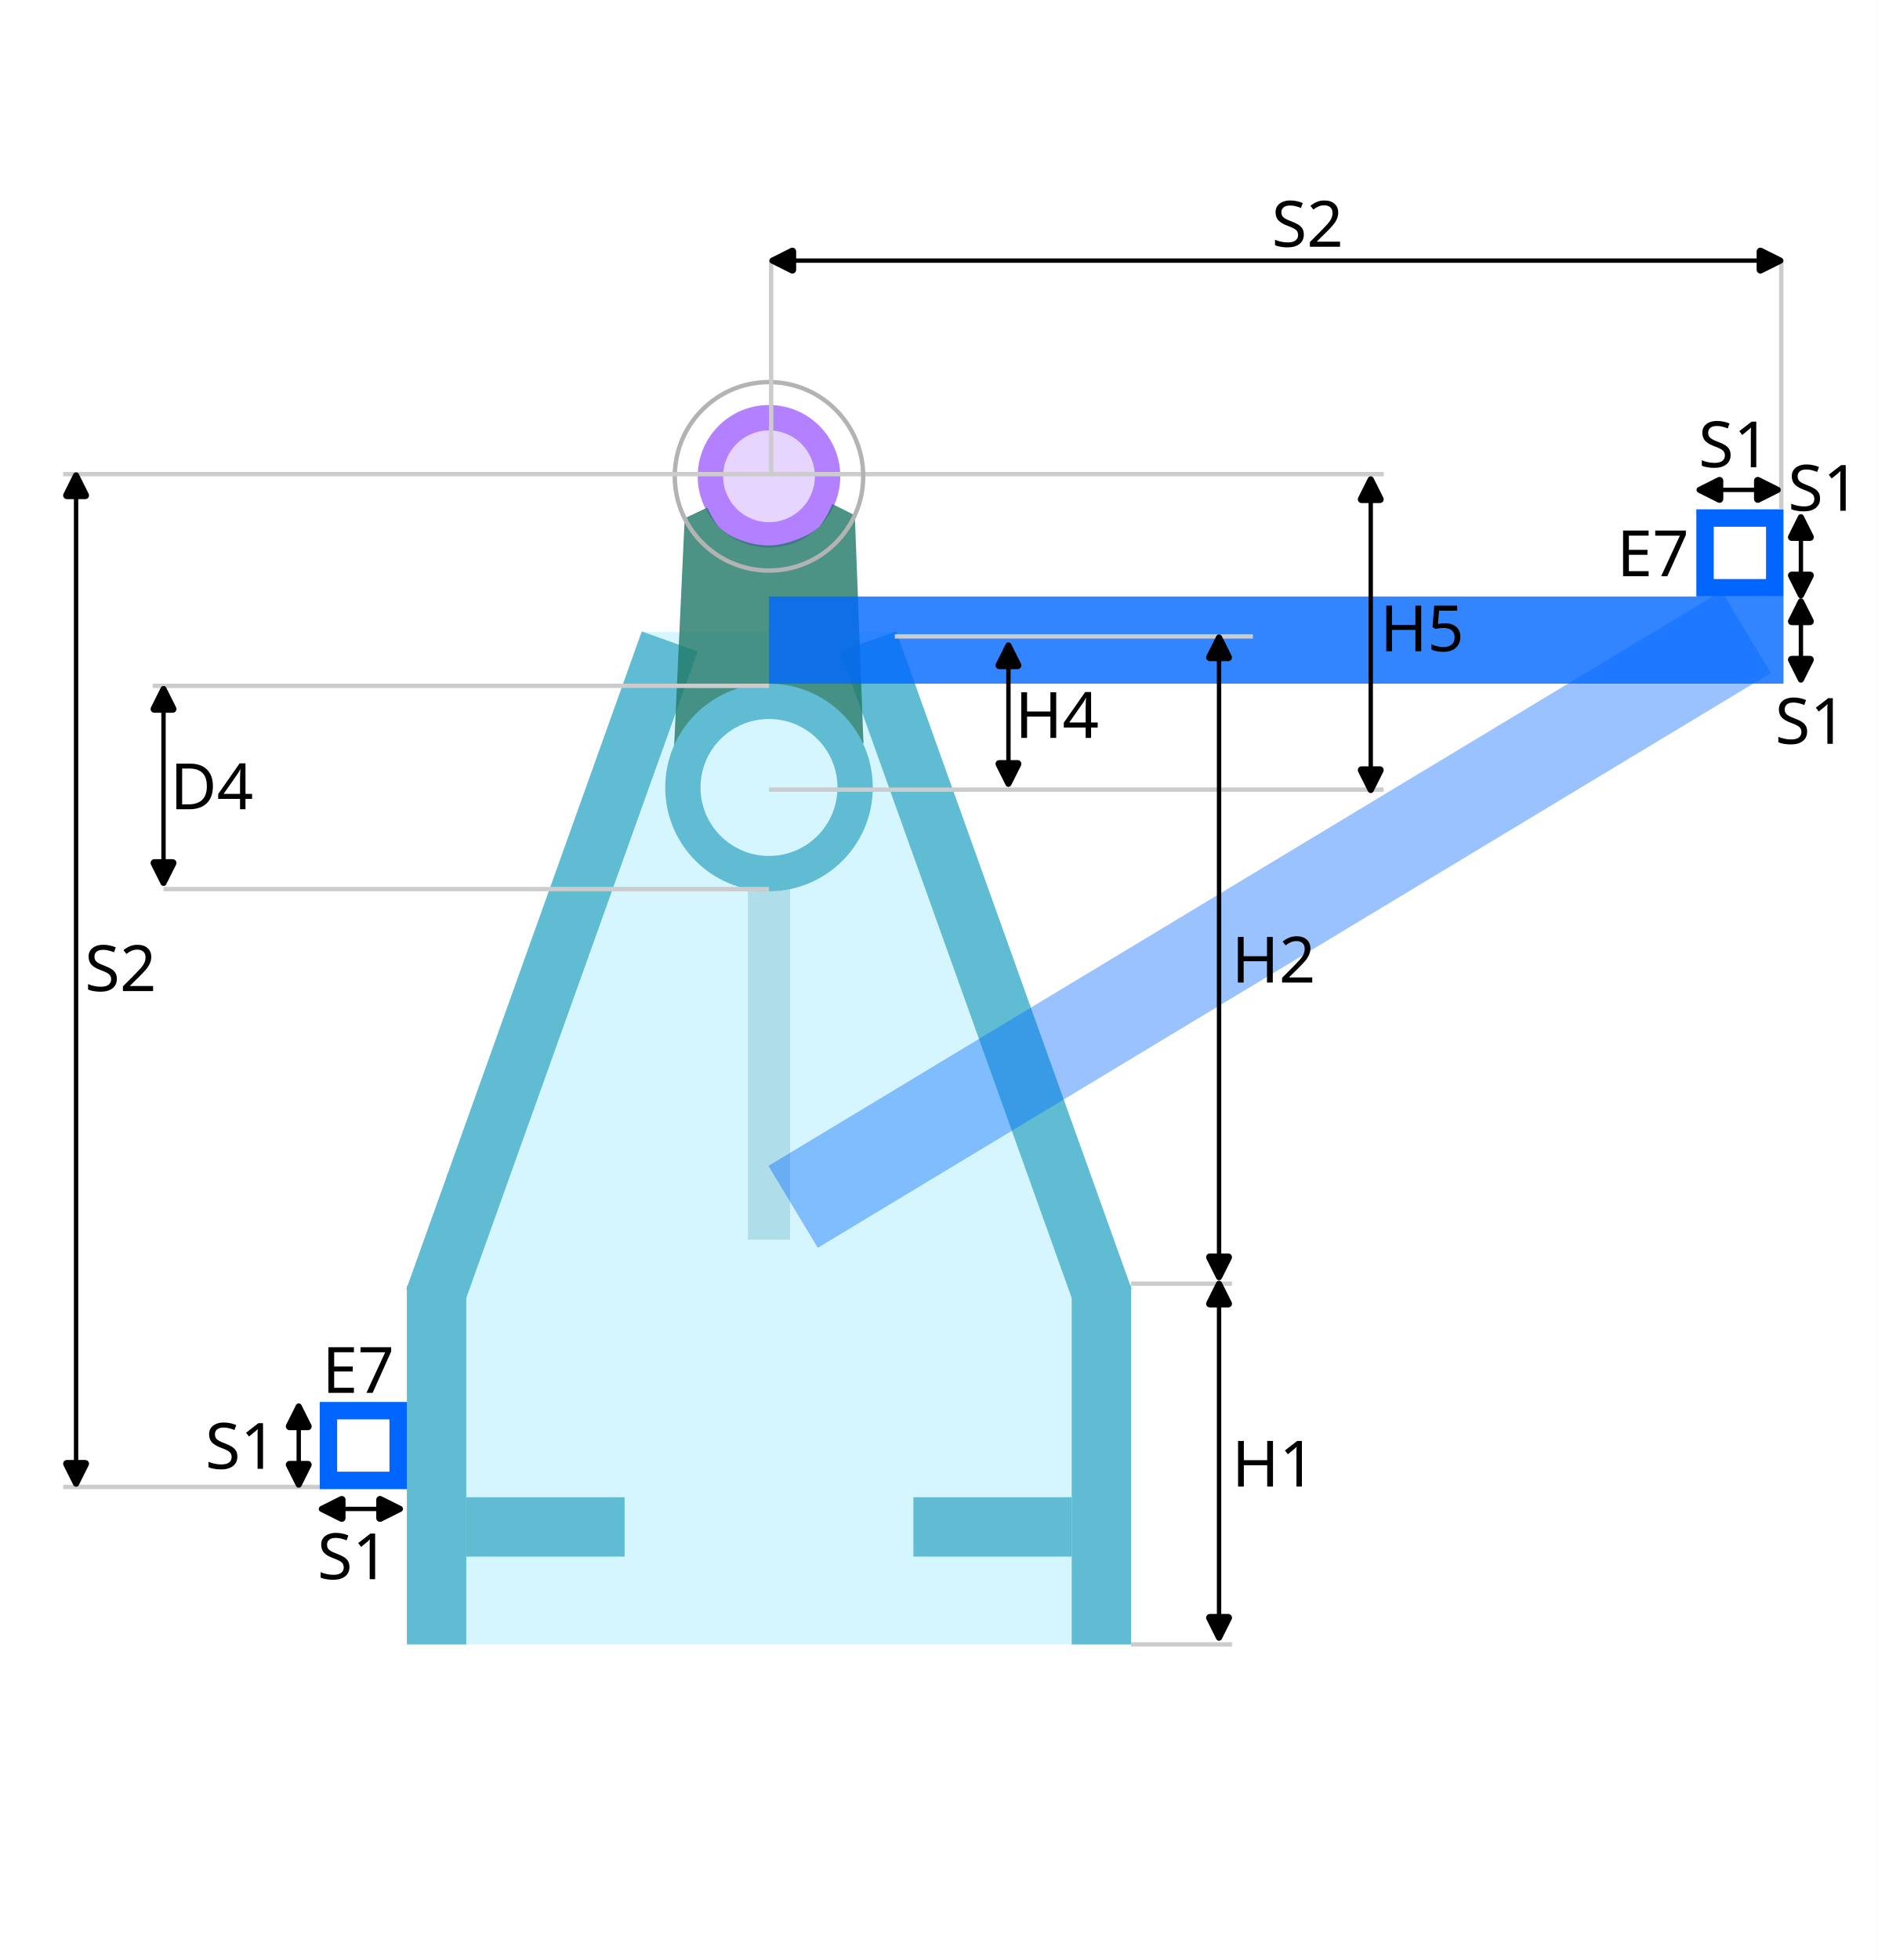
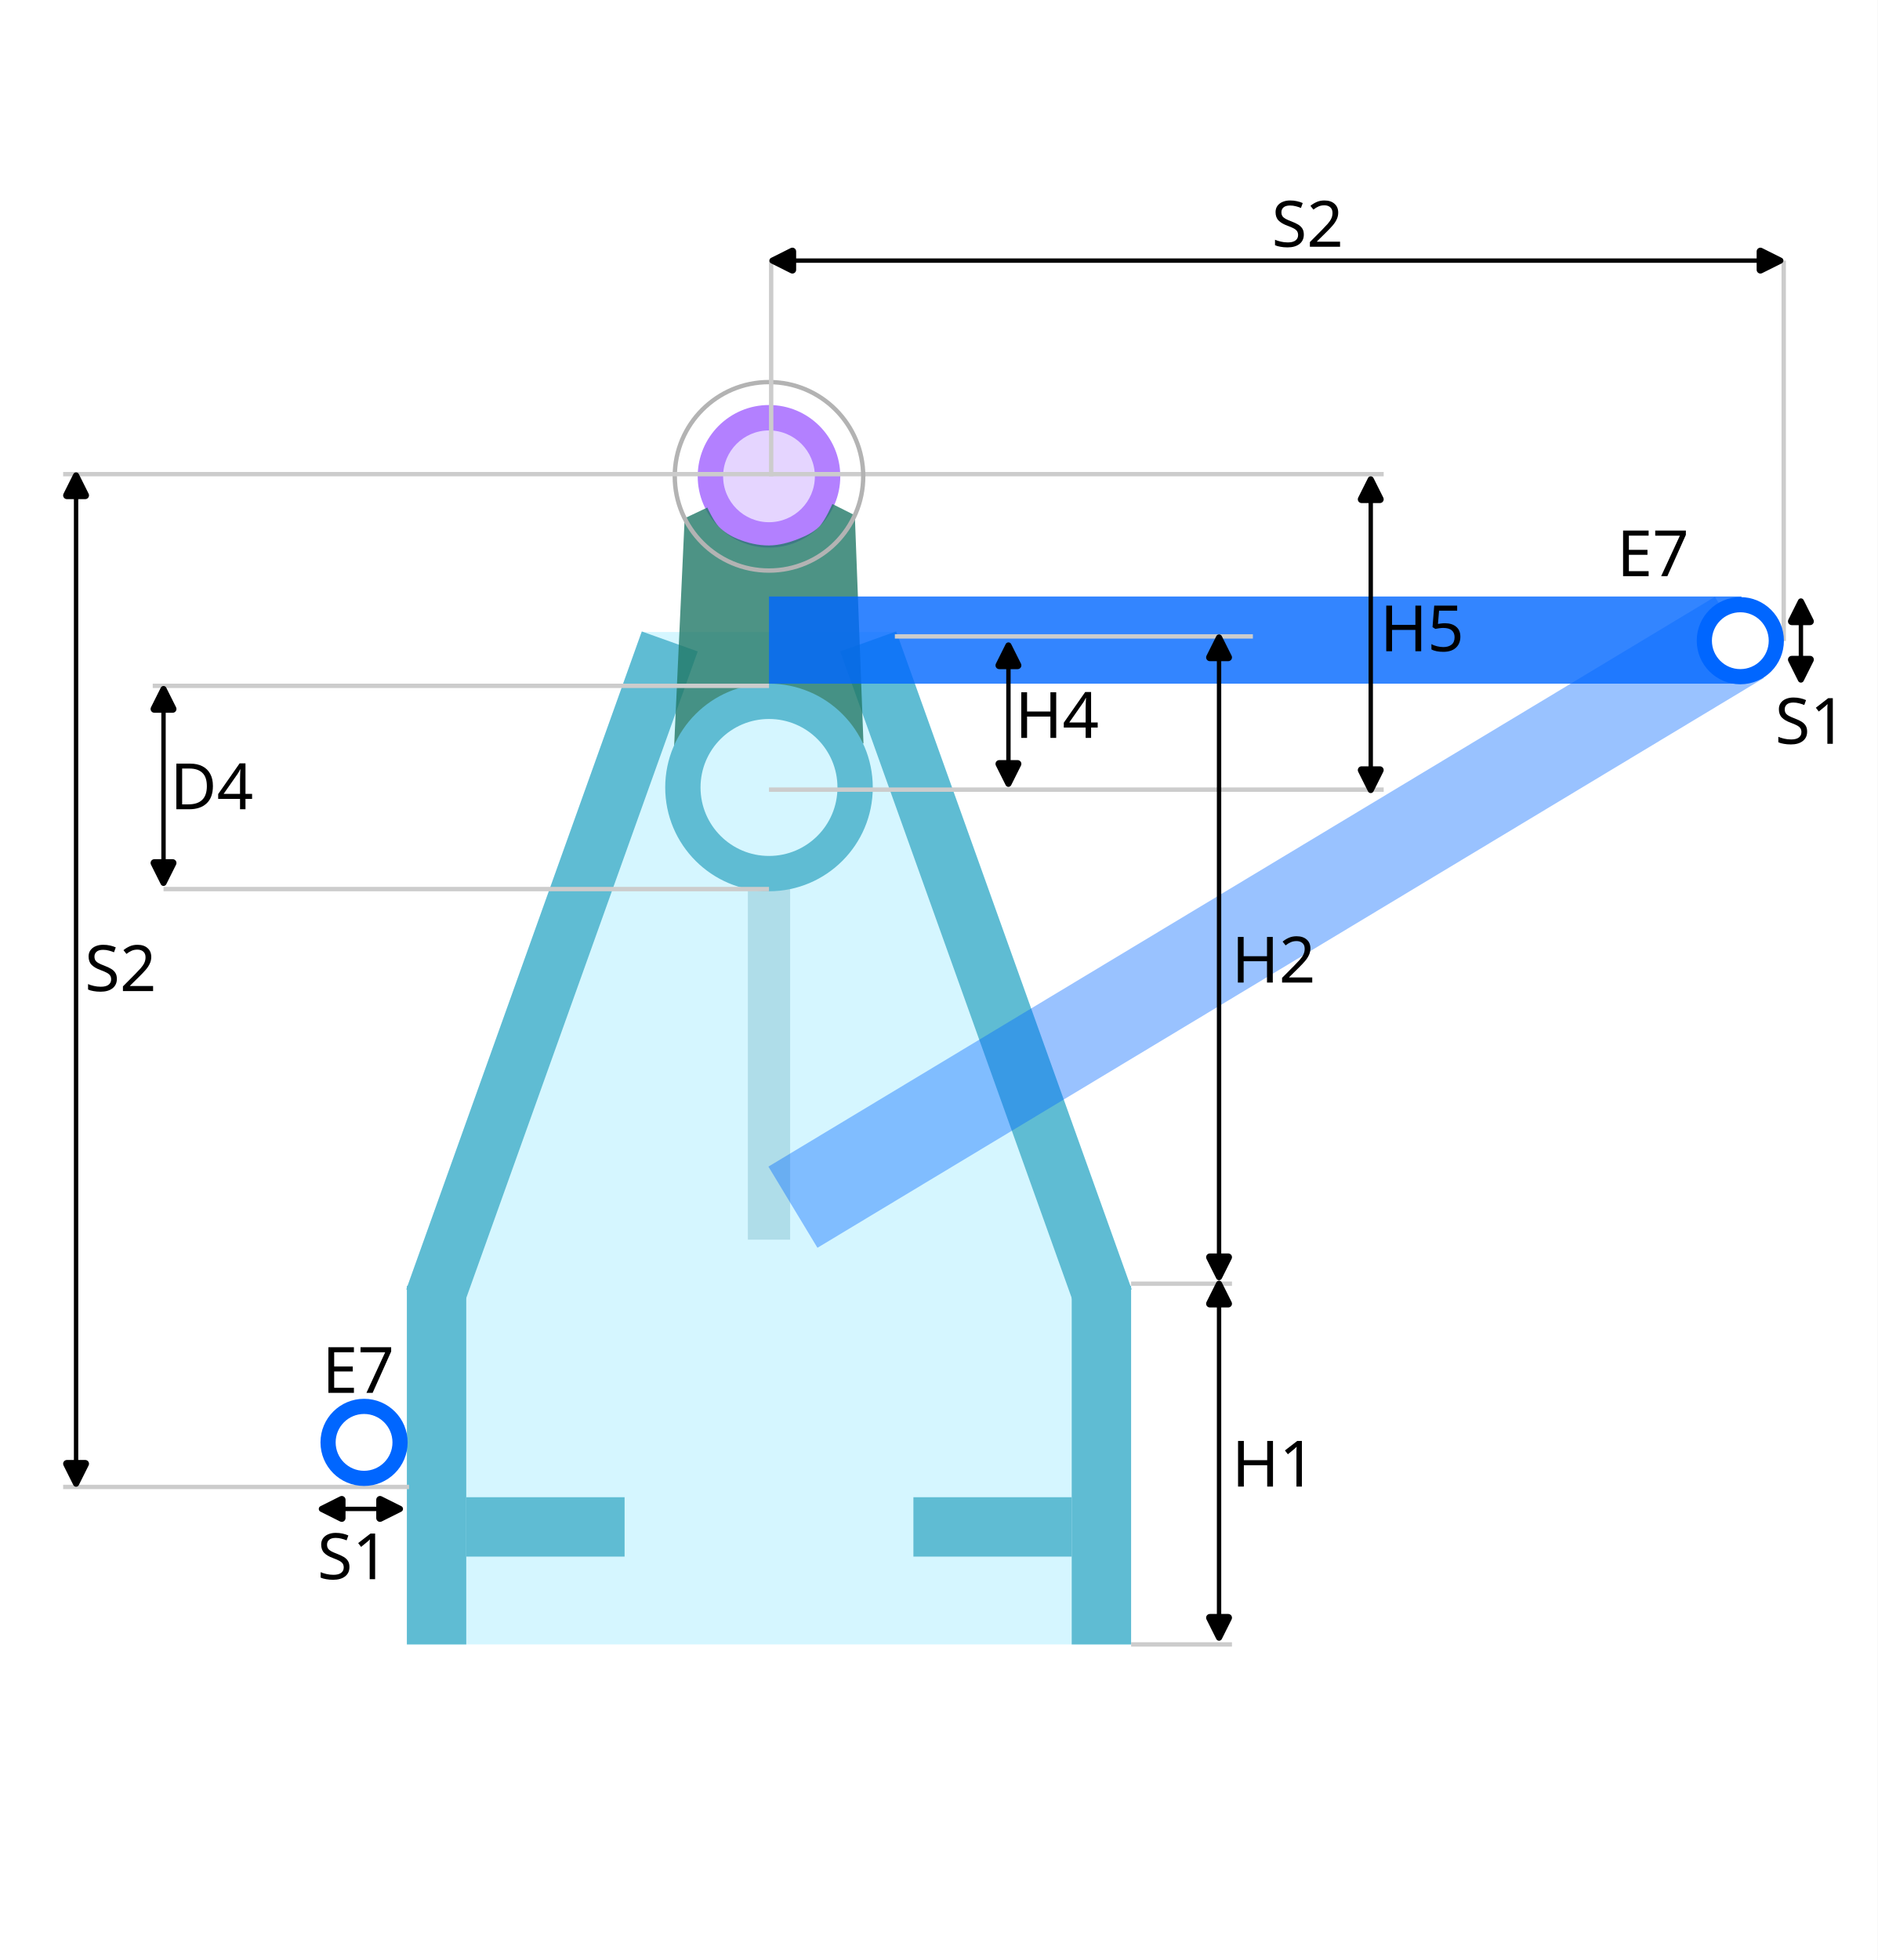
<svg xmlns="http://www.w3.org/2000/svg" width="430.917" height="449.703" viewBox="0 0 114.013 118.984">
  <defs>
-     <path id="g" d="M98.764 3387.59h64.479v48.027H98.764z" />
-     <path id="f" d="M175.914 3377.816h64.503v44.277h-64.503z" />
+     <path id="f" d="M98.764 3387.59h64.479v48.027H98.764z" />
    <path id="e" d="M203.513 3381.326h75.126v49.828h-75.126z" />
    <path id="b" d="M437.355 1313.514h49.128v36.038h-49.128z" />
-     <path id="i" d="M492.413 1281.653h61.664v44.837h-61.664z" />
-     <path id="k" d="M509.19 985.606h49.059v38.43H509.19z" />
+     <path id="h" d="M492.413 1281.653h61.664v44.837h-61.664z" />
+     <path id="j" d="M509.19 985.606h49.059v38.43H509.19z" />
    <path id="d" d="M509.19 985.606h49.059v38.43H509.19z" />
-     <path id="m" d="M502.509 908.675h63.675v33.807h-63.675z" />
-     <path id="o" d="M203.513 3381.326h75.126v49.828h-75.126z" />
-     <path id="p" d="M175.914 3377.816h64.503v44.277h-64.503z" />
+     <path id="l" d="M502.509 908.675h63.675v33.807h-63.675z" />
+     <path id="n" d="M203.513 3381.326h75.126v49.828h-75.126z" />
+     <path id="o" d="M175.914 3377.816h64.503v44.277h-64.503z" />
+     <path id="r" d="M98.764 3387.59h64.479v48.027H98.764z" />
    <path id="s" d="M175.914 3377.816h64.503v44.277h-64.503z" />
-     <path id="v" d="M98.764 3387.59h64.479v48.027H98.764z" />
-     <path id="w" d="M175.914 3377.816h64.503v44.277h-64.503z" />
-     <path id="y" d="M175.914 3377.816h64.503v44.277h-64.503z" />
-     <marker id="n" markerHeight="1" markerWidth="1" orient="auto-start-reverse" preserveAspectRatio="xMidYMid" refX="0" refY="0" style="overflow:visible" viewBox="0 0 1 1">
+     <marker id="m" markerHeight="1" markerWidth="1" orient="auto-start-reverse" preserveAspectRatio="xMidYMid" refX="0" refY="0" style="overflow:visible" viewBox="0 0 1 1">
      <path d="M-.211-4.106 6.21-.894a1 1 90 0 1 0 1.788L-.21 4.106A1.236 1.236 31.717 0 1-2 3v-6A1.236 1.236 148.283 0 1-.211-4.106z" style="fill:context-stroke;fill-rule:evenodd;stroke:none" transform="scale(0.7)" />
    </marker>
    <marker id="a" markerHeight="1" markerWidth="1" orient="auto-start-reverse" preserveAspectRatio="xMidYMid" refX="0" refY="0" style="overflow:visible" viewBox="0 0 1 1">
      <path d="M-.211-4.106 6.21-.894a1 1 90 0 1 0 1.788L-.21 4.106A1.236 1.236 31.717 0 1-2 3v-6A1.236 1.236 148.283 0 1-.211-4.106z" style="fill:context-stroke;fill-rule:evenodd;stroke:none" transform="scale(0.7)" />
    </marker>
-     <marker id="j" markerHeight="1" markerWidth="1" orient="auto-start-reverse" preserveAspectRatio="xMidYMid" refX="0" refY="0" style="overflow:visible" viewBox="0 0 1 1">
+     <marker id="i" markerHeight="1" markerWidth="1" orient="auto-start-reverse" preserveAspectRatio="xMidYMid" refX="0" refY="0" style="overflow:visible" viewBox="0 0 1 1">
      <path d="M-.211-4.106 6.21-.894a1 1 90 0 1 0 1.788L-.21 4.106A1.236 1.236 31.717 0 1-2 3v-6A1.236 1.236 148.283 0 1-.211-4.106z" style="fill:context-stroke;fill-rule:evenodd;stroke:none" transform="scale(0.7)" />
    </marker>
    <marker id="c" markerHeight="1" markerWidth="1" orient="auto-start-reverse" preserveAspectRatio="xMidYMid" refX="0" refY="0" style="overflow:visible" viewBox="0 0 1 1">
      <path d="M-.211-4.106 6.21-.894a1 1 90 0 1 0 1.788L-.21 4.106A1.236 1.236 31.717 0 1-2 3v-6A1.236 1.236 148.283 0 1-.211-4.106z" style="fill:context-stroke;fill-rule:evenodd;stroke:none" transform="scale(0.7)" />
    </marker>
-     <marker id="l" markerHeight="1" markerWidth="1" orient="auto-start-reverse" preserveAspectRatio="xMidYMid" refX="0" refY="0" style="overflow:visible" viewBox="0 0 1 1">
+     <marker id="k" markerHeight="1" markerWidth="1" orient="auto-start-reverse" preserveAspectRatio="xMidYMid" refX="0" refY="0" style="overflow:visible" viewBox="0 0 1 1">
      <path d="M-.211-4.106 6.21-.894a1 1 90 0 1 0 1.788L-.21 4.106A1.236 1.236 31.717 0 1-2 3v-6A1.236 1.236 148.283 0 1-.211-4.106z" style="fill:context-stroke;fill-rule:evenodd;stroke:none" transform="scale(0.7)" />
    </marker>
-     <marker id="h" markerHeight="1" markerWidth="1" orient="auto-start-reverse" preserveAspectRatio="xMidYMid" refX="0" refY="0" style="overflow:visible" viewBox="0 0 1 1">
+     <marker id="g" markerHeight="1" markerWidth="1" orient="auto-start-reverse" preserveAspectRatio="xMidYMid" refX="0" refY="0" style="overflow:visible" viewBox="0 0 1 1">
+       <path d="M-.211-4.106 6.21-.894a1 1 90 0 1 0 1.788L-.21 4.106A1.236 1.236 31.717 0 1-2 3v-6A1.236 1.236 148.283 0 1-.211-4.106z" style="fill:context-stroke;fill-rule:evenodd;stroke:none" transform="scale(0.7)" />
+     </marker>
+     <marker id="p" markerHeight="1" markerWidth="1" orient="auto-start-reverse" preserveAspectRatio="xMidYMid" refX="0" refY="0" style="overflow:visible" viewBox="0 0 1 1">
      <path d="M-.211-4.106 6.21-.894a1 1 90 0 1 0 1.788L-.21 4.106A1.236 1.236 31.717 0 1-2 3v-6A1.236 1.236 148.283 0 1-.211-4.106z" style="fill:context-stroke;fill-rule:evenodd;stroke:none" transform="scale(0.7)" />
    </marker>
    <marker id="q" markerHeight="1" markerWidth="1" orient="auto-start-reverse" preserveAspectRatio="xMidYMid" refX="0" refY="0" style="overflow:visible" viewBox="0 0 1 1">
      <path d="M-.211-4.106 6.21-.894a1 1 90 0 1 0 1.788L-.21 4.106A1.236 1.236 31.717 0 1-2 3v-6A1.236 1.236 148.283 0 1-.211-4.106z" style="fill:context-stroke;fill-rule:evenodd;stroke:none" transform="scale(0.7)" />
    </marker>
    <marker id="t" markerHeight="1" markerWidth="1" orient="auto-start-reverse" preserveAspectRatio="xMidYMid" refX="0" refY="0" style="overflow:visible" viewBox="0 0 1 1">
-       <path d="M-.211-4.106 6.21-.894a1 1 90 0 1 0 1.788L-.21 4.106A1.236 1.236 31.717 0 1-2 3v-6A1.236 1.236 148.283 0 1-.211-4.106z" style="fill:context-stroke;fill-rule:evenodd;stroke:none" transform="scale(0.7)" />
-     </marker>
-     <marker id="r" markerHeight="1" markerWidth="1" orient="auto-start-reverse" preserveAspectRatio="xMidYMid" refX="0" refY="0" style="overflow:visible" viewBox="0 0 1 1">
-       <path d="M-.211-4.106 6.21-.894a1 1 90 0 1 0 1.788L-.21 4.106A1.236 1.236 31.717 0 1-2 3v-6A1.236 1.236 148.283 0 1-.211-4.106z" style="fill:context-stroke;fill-rule:evenodd;stroke:none" transform="scale(0.7)" />
-     </marker>
-     <marker id="u" markerHeight="1" markerWidth="1" orient="auto-start-reverse" preserveAspectRatio="xMidYMid" refX="0" refY="0" style="overflow:visible" viewBox="0 0 1 1">
-       <path d="M-.211-4.106 6.21-.894a1 1 90 0 1 0 1.788L-.21 4.106A1.236 1.236 31.717 0 1-2 3v-6A1.236 1.236 148.283 0 1-.211-4.106z" style="fill:context-stroke;fill-rule:evenodd;stroke:none" transform="scale(0.7)" />
-     </marker>
-     <marker id="x" markerHeight="1" markerWidth="1" orient="auto-start-reverse" preserveAspectRatio="xMidYMid" refX="0" refY="0" style="overflow:visible" viewBox="0 0 1 1">
-       <path d="M-.211-4.106 6.21-.894a1 1 90 0 1 0 1.788L-.21 4.106A1.236 1.236 31.717 0 1-2 3v-6A1.236 1.236 148.283 0 1-.211-4.106z" style="fill:context-stroke;fill-rule:evenodd;stroke:none" transform="scale(0.7)" />
-     </marker>
-     <marker id="z" markerHeight="1" markerWidth="1" orient="auto-start-reverse" preserveAspectRatio="xMidYMid" refX="0" refY="0" style="overflow:visible" viewBox="0 0 1 1">
      <path d="M-.211-4.106 6.21-.894a1 1 90 0 1 0 1.788L-.21 4.106A1.236 1.236 31.717 0 1-2 3v-6A1.236 1.236 148.283 0 1-.211-4.106z" style="fill:context-stroke;fill-rule:evenodd;stroke:none" transform="scale(0.7)" />
    </marker>
  </defs>
  <g transform="translate(-20.72799,-757.5193)">
    <path d="M20.86 757.652h113.749v118.719H20.86z" style="fill:#fff;fill-opacity:1;stroke:#fff;stroke-width:.265;stroke-opacity:1" />
    <path d="m59.78 796.02-14.213 39.693v21.5h43.71v-21.5L75.063 796.02H59.78" style="fill:#d5f6ff;stroke:#d5f6ff;stroke-width:.265px;stroke-linecap:butt;stroke-linejoin:miter;stroke-opacity:1" />
    <path d="M45.567 835.713h3.34v21.501h-3.34z" style="fill:#5fbcd3;stroke:#5fbcd3;stroke-width:.265" />
    <path d="M-851.882 49.172h3.34v9.349h-3.34z" style="fill:#5fbcd3;stroke:#5fbcd3;stroke-width:.265" transform="rotate(-90)" />
    <path d="M324.621 729.276h3.34v42.16h-3.34z" style="fill:#5fbcd3;stroke:#5fbcd3;stroke-width:.265" transform="rotate(19.70048)" />
    <path d="M-89.276 835.713h3.34v21.501h-3.34z" style="fill:#5fbcd3;stroke:#5fbcd3;stroke-width:.265" transform="scale(-1,1)" />
    <path d="M-851.882-85.672h3.34v9.349h-3.34z" style="fill:#5fbcd3;stroke:#5fbcd3;stroke-width:.265" transform="matrix(0,-1,-1,0,0,0)" />
    <path d="M197.671 774.732h3.34v42.16h-3.34z" style="fill:#5fbcd3;stroke:#5fbcd3;stroke-width:.265" transform="matrix(-0.9414677,0.3371032,0.3371032,0.9414677,0,0)" />
    <path d="M-832.641 66.272h21.413v2.3h-21.413z" style="fill:#afdde9;stroke:#afdde9;stroke-width:.265" transform="rotate(-90)" />
    <circle cx="67.422" cy="786.435" r="4.196" style="fill:#b380ff;fill-opacity:1;stroke:#b380ff;stroke-width:.265;stroke-opacity:1" />
    <circle cx="67.422" cy="786.435" r="2.918" style="fill:#e5d5ff;fill-opacity:1;stroke:#b380ff;stroke-width:.265;stroke-opacity:1" />
    <path d="M63.677 788.33s.383.832.694 1.156c.316.327.722.573 1.142.747.6.248 1.259.403 1.909.399.607-.004 1.214-.173 1.78-.396.457-.181.924-.401 1.27-.75.372-.376.796-1.372.796-1.372l1.366.685.525 13.85-11.498.18.64-13.847z" style="fill:#217867;fill-opacity:.8;stroke:none;stroke-width:.265px;stroke-linecap:butt;stroke-linejoin:miter;stroke-opacity:1" />
    <circle cx="67.422" cy="805.323" r="6.169" style="fill:#5fbcd3;fill-opacity:1;stroke:#5fbcd3;stroke-width:.265;stroke-opacity:1" />
    <circle cx="67.422" cy="805.323" r="4.29" style="fill:#d5f6ff;fill-opacity:1;stroke:#5fbcd3;stroke-width:.265;stroke-opacity:1" />
    <path d="M95.534 857.346H89.41M95.534 835.448H89.41" style="fill:#ccc;stroke:#ccc;stroke-width:.265px;stroke-linecap:butt;stroke-linejoin:miter;stroke-opacity:1" />
    <path d="M94.75 836.52v19.348" style="fill:none;stroke:#000;stroke-width:.265px;stroke-linecap:butt;stroke-linejoin:miter;stroke-opacity:1;marker-start:url(#a);marker-end:url(#a)" />
    <text xml:space="preserve" style="font-size:14.667px;line-height:1.25;font-family:sans-serif;white-space:pre;shape-inside:url(#b);display:inline" transform="matrix(0.2645833,0,0,0.2645833,-20.18885,496.7941)">
      <tspan x="437.355" y="1326.49">H1</tspan>
    </text>
    <path d="M104.746 805.455H67.422M67.422 799.154h-37.42M67.422 811.492H30.657" style="fill:#ccc;stroke:#ccc;stroke-width:.265px;stroke-linecap:butt;stroke-linejoin:miter;stroke-opacity:1" />
    <path d="M30.657 800.417v9.631" style="fill:none;stroke:#000;stroke-width:.265px;stroke-linecap:butt;stroke-linejoin:miter;stroke-opacity:1;marker-start:url(#c);marker-end:url(#c)" />
    <text xml:space="preserve" style="font-size:14.667px;line-height:1.25;font-family:sans-serif;white-space:pre;shape-inside:url(#d);display:inline" transform="matrix(0.2645833,0,0,0.2645833,-103.6624,542.4386)">
      <tspan x="509.189" y="998.582">D4</tspan>
    </text>
    <path d="M104.746 786.303H67.422" style="fill:#ccc;stroke:#ccc;stroke-width:.265px;stroke-linecap:butt;stroke-linejoin:miter;stroke-opacity:1" />
    <circle cx="67.422" cy="786.435" r="5.721" style="fill:none;stroke:#b3b3b3;stroke-width:.265;stroke-linejoin:bevel" />
-     <text xml:space="preserve" style="font-size:14.667px;line-height:1.25;font-family:sans-serif;white-space:pre;shape-inside:url(#e)" transform="matrix(0.2645833,0,0,0.2645833,-13.55513,-56.00347)">
+     <text xml:space="preserve" style="font-size:14.667px;line-height:1.25;font-family:sans-serif;white-space:pre;shape-inside:url(#e);display:inline" transform="matrix(0.2645833,0,0,0.2645833,-13.55513,-56.00347)">
      <tspan x="203.514" y="3394.303">E7</tspan>
    </text>
-     <text xml:space="preserve" style="font-size:14.667px;line-height:1.25;font-family:sans-serif;white-space:pre;shape-inside:url(#f)" transform="matrix(0.2645833,0,0,0.2645833,-13.35155,-50.46224)">
-       <tspan x="175.914" y="3390.793">S1</tspan>
-     </text>
-     <path d="M40.143 847.786h-15.58" style="fill:#ccc;stroke:#ccc;stroke-width:.265px;stroke-linecap:butt;stroke-linejoin:miter;stroke-opacity:1" />
-     <text xml:space="preserve" style="font-size:14.667px;line-height:1.25;font-family:sans-serif;white-space:pre;shape-inside:url(#g)" transform="matrix(0.2645833,0,0,0.2645833,-0.2556029,-82.04826)">
+     <path d="M45.567 847.786H24.562" style="fill:#ccc;stroke:#ccc;stroke-width:.265px;stroke-linecap:butt;stroke-linejoin:miter;stroke-opacity:1" />
+     <text xml:space="preserve" style="font-size:14.667px;line-height:1.25;font-family:sans-serif;white-space:pre;shape-inside:url(#f);display:inline" transform="matrix(0.2645833,0,0,0.2645833,-0.2556029,-82.04826)">
      <tspan x="98.764" y="3400.566">S2</tspan>
    </text>
    <path d="M67.422 786.303h-42.86" style="fill:#ccc;stroke:#ccc;stroke-width:.265px;stroke-linecap:butt;stroke-linejoin:miter;stroke-opacity:1" />
-     <path d="M25.347 787.45v59.07" style="fill:none;stroke:#000;stroke-width:.265px;stroke-linecap:butt;stroke-linejoin:miter;stroke-opacity:1;marker-start:url(#h);marker-end:url(#h)" />
-     <path d="M793.73-129.023h5.292v61.601h-5.292z" style="opacity:.8;fill:#06f;stroke:none;stroke-width:.265;stroke-linejoin:bevel" transform="rotate(90)" />
-     <path d="M744.123 302.41h5.806v67.585h-5.806z" style="opacity:.4;fill:#06f;stroke:none;stroke-width:.265;stroke-linejoin:bevel" transform="rotate(58.91121)" />
+     <path d="M25.347 787.45v59.07" style="fill:none;stroke:#000;stroke-width:.265px;stroke-linecap:butt;stroke-linejoin:miter;stroke-opacity:1;marker-start:url(#g);marker-end:url(#g)" />
+     <path d="M793.73-126.47h5.292v59.049h-5.292z" style="opacity:.8;fill:#06f;stroke:none;stroke-width:.265;stroke-linejoin:bevel" transform="rotate(90)" />
+     <path d="M744.467 303.555h5.757v67.079h-5.757z" style="opacity:.4;fill:#06f;stroke:none;stroke-width:.265;stroke-linejoin:bevel" transform="matrix(0.5170743,0.8559405,-0.8567948,0.5156575,0,0)" />
    <path d="M96.804 796.153h-21.74" style="fill:#ccc;stroke:#ccc;stroke-width:.265px;stroke-linecap:butt;stroke-linejoin:miter;stroke-opacity:1" />
-     <text xml:space="preserve" style="font-size:14.667px;line-height:1.25;font-family:sans-serif;white-space:pre;shape-inside:url(#i);display:inline" transform="matrix(0.2645833,0,0,0.2645833,-34.76879,474.6293)">
+     <text xml:space="preserve" style="font-size:14.667px;line-height:1.25;font-family:sans-serif;white-space:pre;shape-inside:url(#h);display:inline" transform="matrix(0.2645833,0,0,0.2645833,-34.76879,474.6293)">
      <tspan x="492.414" y="1294.629">H2</tspan>
    </text>
-     <path d="M81.961 797.77v6.263" style="fill:none;stroke:#000;stroke-width:.265px;stroke-linecap:butt;stroke-linejoin:miter;stroke-opacity:1;marker-start:url(#j);marker-end:url(#j)" />
-     <text xml:space="preserve" style="font-size:14.667px;line-height:1.25;font-family:sans-serif;white-space:pre;shape-inside:url(#k);display:inline" transform="matrix(0.2645833,0,0,0.2645833,-52.35807,538.1054)">
+     <path d="M81.961 797.77v6.263" style="fill:none;stroke:#000;stroke-width:.265px;stroke-linecap:butt;stroke-linejoin:miter;stroke-opacity:1;marker-start:url(#i);marker-end:url(#i)" />
+     <text xml:space="preserve" style="font-size:14.667px;line-height:1.25;font-family:sans-serif;white-space:pre;shape-inside:url(#j);display:inline" transform="matrix(0.2645833,0,0,0.2645833,-52.35807,538.1054)">
      <tspan x="509.189" y="998.582">H4</tspan>
    </text>
-     <path d="M103.961 787.688v16.722" style="fill:none;stroke:#000;stroke-width:.265px;stroke-linecap:butt;stroke-linejoin:miter;stroke-opacity:1;marker-start:url(#l);marker-end:url(#l)" />
-     <text xml:space="preserve" style="font-size:14.667px;line-height:1.25;font-family:sans-serif;white-space:pre;shape-inside:url(#m);display:inline" transform="matrix(0.2645833,0,0,0.2645833,-28.4295,553.1989)">
+     <path d="M103.961 787.688v16.722" style="fill:none;stroke:#000;stroke-width:.265px;stroke-linecap:butt;stroke-linejoin:miter;stroke-opacity:1;marker-start:url(#k);marker-end:url(#k)" />
+     <text xml:space="preserve" style="font-size:14.667px;line-height:1.25;font-family:sans-serif;white-space:pre;shape-inside:url(#l);display:inline" transform="matrix(0.2645833,0,0,0.2645833,-28.4295,553.1989)">
      <tspan x="502.51" y="921.652">H5</tspan>
    </text>
-     <path d="M94.75 797.286v36.696" style="fill:none;stroke:#000;stroke-width:.265px;stroke-linecap:butt;stroke-linejoin:miter;stroke-opacity:1;marker-start:url(#n);marker-end:url(#n)" />
-     <path d="M123.731 788.438h5.292v5.292h-5.292z" style="fill:#06f;stroke:none;stroke-width:.265;stroke-linejoin:bevel" />
-     <path d="M124.789 789.497h3.175v3.175h-3.175z" style="fill:#fff;stroke:none;stroke-width:.265;stroke-linejoin:bevel" />
-     <path d="M40.143 842.627h5.292v5.292h-5.292z" style="fill:#06f;stroke:none;stroke-width:.265;stroke-linejoin:bevel" />
-     <path d="M41.201 843.685h3.175v3.175h-3.175z" style="fill:#fff;stroke:none;stroke-width:.265;stroke-linejoin:bevel" />
-     <text xml:space="preserve" style="font-size:14.667px;line-height:1.25;font-family:sans-serif;white-space:pre;shape-inside:url(#o);display:inline" transform="matrix(0.2645833,0,0,0.2645833,65.06052,-105.5774)">
+     <path d="M94.75 797.286v36.696" style="fill:none;stroke:#000;stroke-width:.265px;stroke-linecap:butt;stroke-linejoin:miter;stroke-opacity:1;marker-start:url(#m);marker-end:url(#m)" />
+     <text xml:space="preserve" style="font-size:14.667px;line-height:1.25;font-family:sans-serif;white-space:pre;shape-inside:url(#n);display:inline" transform="matrix(0.2645833,0,0,0.2645833,65.06052,-105.5774)">
      <tspan x="203.514" y="3394.303">E7</tspan>
    </text>
-     <text xml:space="preserve" style="font-size:14.667px;line-height:1.25;font-family:sans-serif;white-space:pre;shape-inside:url(#p);display:inline" transform="matrix(0.2645833,0,0,0.2645833,81.96755,-94.47336)">
+     <text xml:space="preserve" style="font-size:14.667px;line-height:1.25;font-family:sans-serif;white-space:pre;shape-inside:url(#o);display:inline" transform="matrix(0.2645833,0,0,0.2645833,81.96755,-94.47336)">
      <tspan x="175.914" y="3390.793">S1</tspan>
    </text>
-     <path d="M130.081 795.098v2.607" style="fill:none;stroke:#000;stroke-width:.265px;stroke-linecap:butt;stroke-linejoin:miter;stroke-opacity:1;marker-start:url(#q);marker-end:url(#q)" />
-     <path d="M38.867 843.969v2.607" style="fill:none;stroke:#000;stroke-width:.265px;stroke-linecap:butt;stroke-linejoin:miter;stroke-opacity:1;marker-start:url(#r);marker-end:url(#r)" />
-     <text xml:space="preserve" style="font-size:14.667px;line-height:1.25;font-family:sans-serif;white-space:pre;shape-inside:url(#s);display:inline" transform="matrix(0.2645833,0,0,0.2645833,82.7521,-108.6216)">
+     <path d="M130.081 795.098v2.607" style="fill:none;stroke:#000;stroke-width:.265px;stroke-linecap:butt;stroke-linejoin:miter;stroke-opacity:1;marker-start:url(#p);marker-end:url(#p)" />
+     <path d="M67.554 773.34v13.095" style="fill:#ccc;stroke:#ccc;stroke-width:.265px;stroke-linecap:butt;stroke-linejoin:miter;stroke-opacity:1" />
+     <path d="M129.037 773.34v23.09" style="fill:#ccc;stroke:#ccc;stroke-width:.265px;stroke-linecap:butt;stroke-linejoin:miter;stroke-opacity:1" />
+     <path d="M127.764 773.34H68.7" style="fill:none;stroke:#000;stroke-width:.265px;stroke-linecap:butt;stroke-linejoin:miter;stroke-opacity:1;marker-start:url(#q);marker-end:url(#q)" />
+     <text xml:space="preserve" style="font-size:14.667px;line-height:1.25;font-family:sans-serif;white-space:pre;shape-inside:url(#r);display:inline" transform="matrix(0.2645833,0,0,0.2645833,71.81795,-127.2331)">
+       <tspan x="98.764" y="3400.566">S2</tspan>
+     </text>
+     <text xml:space="preserve" style="font-size:14.667px;line-height:1.25;font-family:sans-serif;white-space:pre;shape-inside:url(#s);display:inline" transform="matrix(0.2645833,0,0,0.2645833,-6.544642,-43.7623)">
      <tspan x="175.914" y="3390.793">S1</tspan>
    </text>
-     <path d="M130.081 789.985v2.607" style="fill:none;stroke:#000;stroke-width:.265px;stroke-linecap:butt;stroke-linejoin:miter;stroke-opacity:1;marker-start:url(#t);marker-end:url(#t)" />
-     <path d="M67.554 773.34v13.095M128.89 773.34v15.098" style="fill:#ccc;stroke:#ccc;stroke-width:.265px;stroke-linecap:butt;stroke-linejoin:miter;stroke-opacity:1" />
-     <path d="M127.764 773.34H68.7" style="fill:none;stroke:#000;stroke-width:.265px;stroke-linecap:butt;stroke-linejoin:miter;stroke-opacity:1;marker-start:url(#u);marker-end:url(#u)" />
-     <text xml:space="preserve" style="font-size:14.667px;line-height:1.25;font-family:sans-serif;white-space:pre;shape-inside:url(#v);display:inline" transform="matrix(0.2645833,0,0,0.2645833,71.81795,-127.2331)">
-       <tspan x="98.764" y="3400.566">S2</tspan>
-     </text>
-     <text xml:space="preserve" style="font-size:14.667px;line-height:1.25;font-family:sans-serif;white-space:pre;shape-inside:url(#w);display:inline" transform="matrix(0.2645833,0,0,0.2645833,-6.544642,-43.7623)">
-       <tspan x="175.914" y="3390.793">S1</tspan>
-     </text>
-     <path d="M41.338 849.12h2.607" style="fill:none;stroke:#000;stroke-width:.265px;stroke-linecap:butt;stroke-linejoin:miter;stroke-opacity:1;marker-start:url(#x);marker-end:url(#x)" />
-     <text xml:space="preserve" style="font-size:14.667px;line-height:1.25;font-family:sans-serif;white-space:pre;shape-inside:url(#y);display:inline" transform="matrix(0.2645833,0,0,0.2645833,77.31987,-111.2628)">
-       <tspan x="175.914" y="3390.793">S1</tspan>
-     </text>
-     <path d="M124.997 787.258h2.607" style="fill:none;stroke:#000;stroke-width:.265px;stroke-linecap:butt;stroke-linejoin:miter;stroke-opacity:1;marker-start:url(#z);marker-end:url(#z)" />
+     <path d="M41.338 849.12h2.607" style="fill:none;stroke:#000;stroke-width:.265px;stroke-linecap:butt;stroke-linejoin:miter;stroke-opacity:1;marker-start:url(#t);marker-end:url(#t)" />
+     <circle cx="126.402" cy="796.413" r="2.646" style="opacity:1;fill:#06f;fill-opacity:1;stroke:none;stroke-width:.265;stroke-linejoin:bevel" />
+     <circle cx="126.402" cy="796.413" r="1.725" style="fill:#fff;fill-opacity:1;stroke:none;stroke-width:.265;stroke-linejoin:bevel" />
+     <circle cx="42.834" cy="845.081" r="2.646" style="fill:#06f;fill-opacity:1;stroke:none;stroke-width:.265;stroke-linejoin:bevel" />
+     <circle cx="42.834" cy="845.081" r="1.725" style="fill:#fff;fill-opacity:1;stroke:none;stroke-width:.265;stroke-linejoin:bevel" />
  </g>
</svg>
